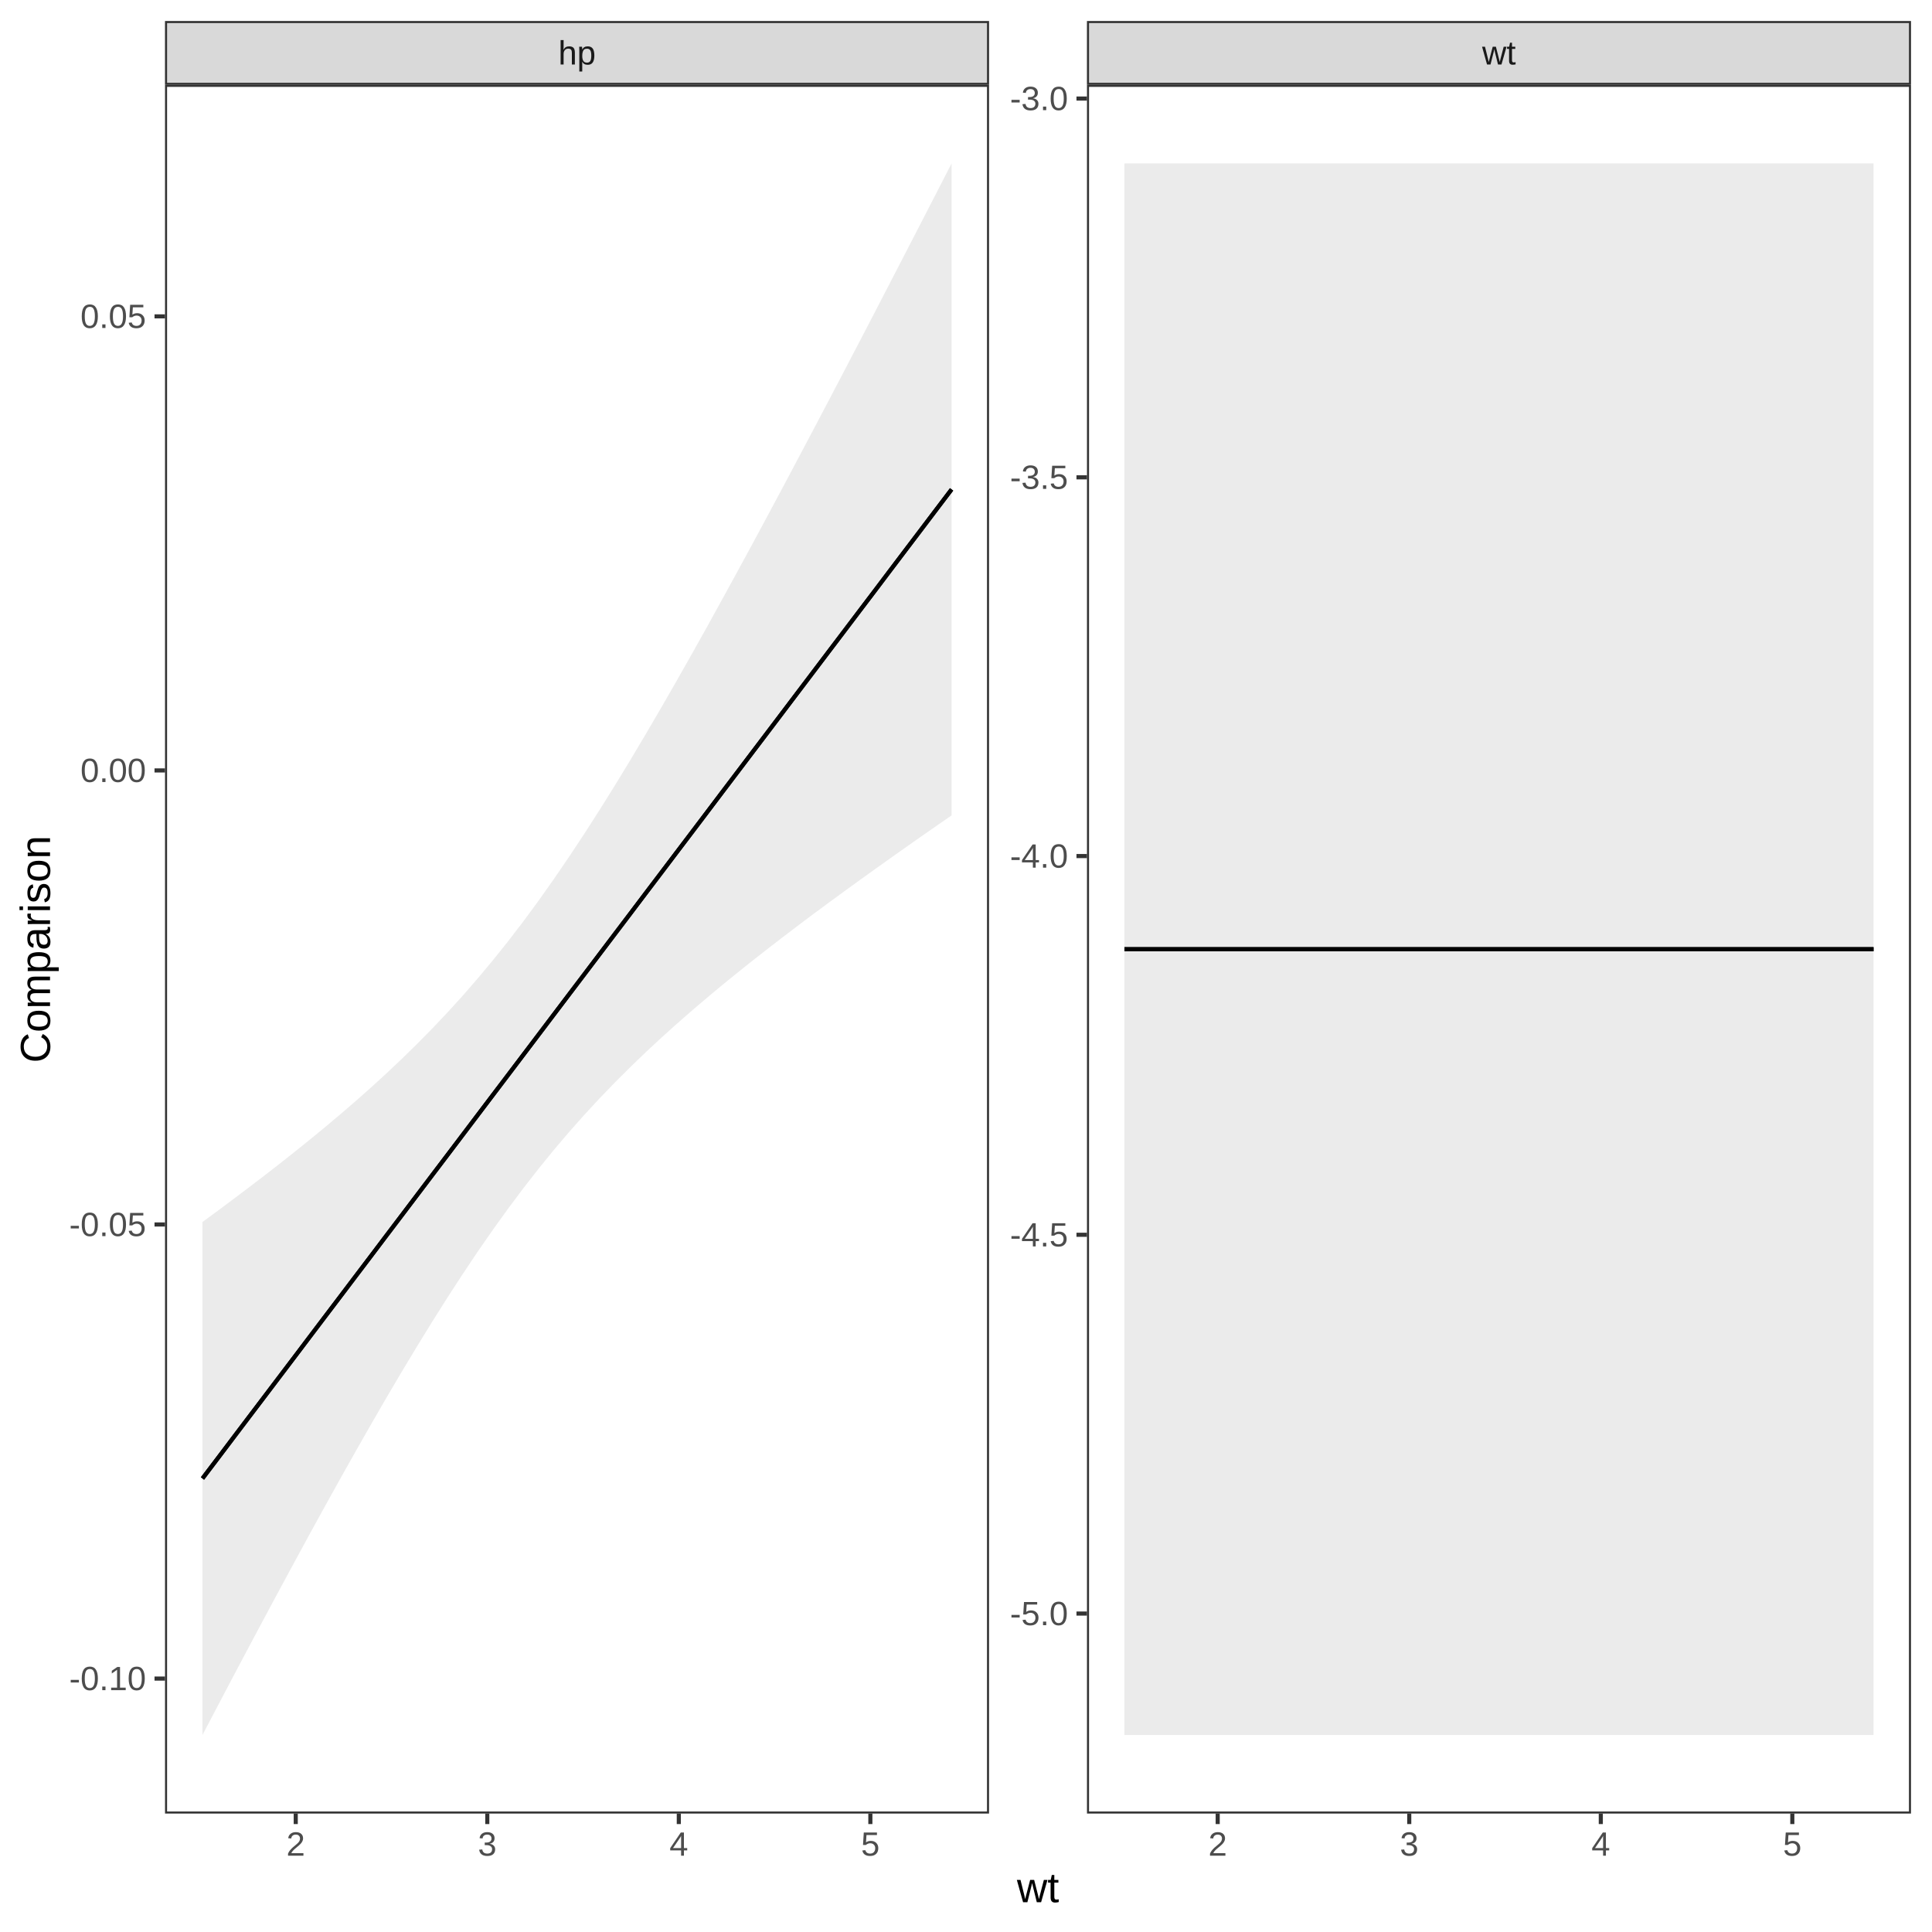
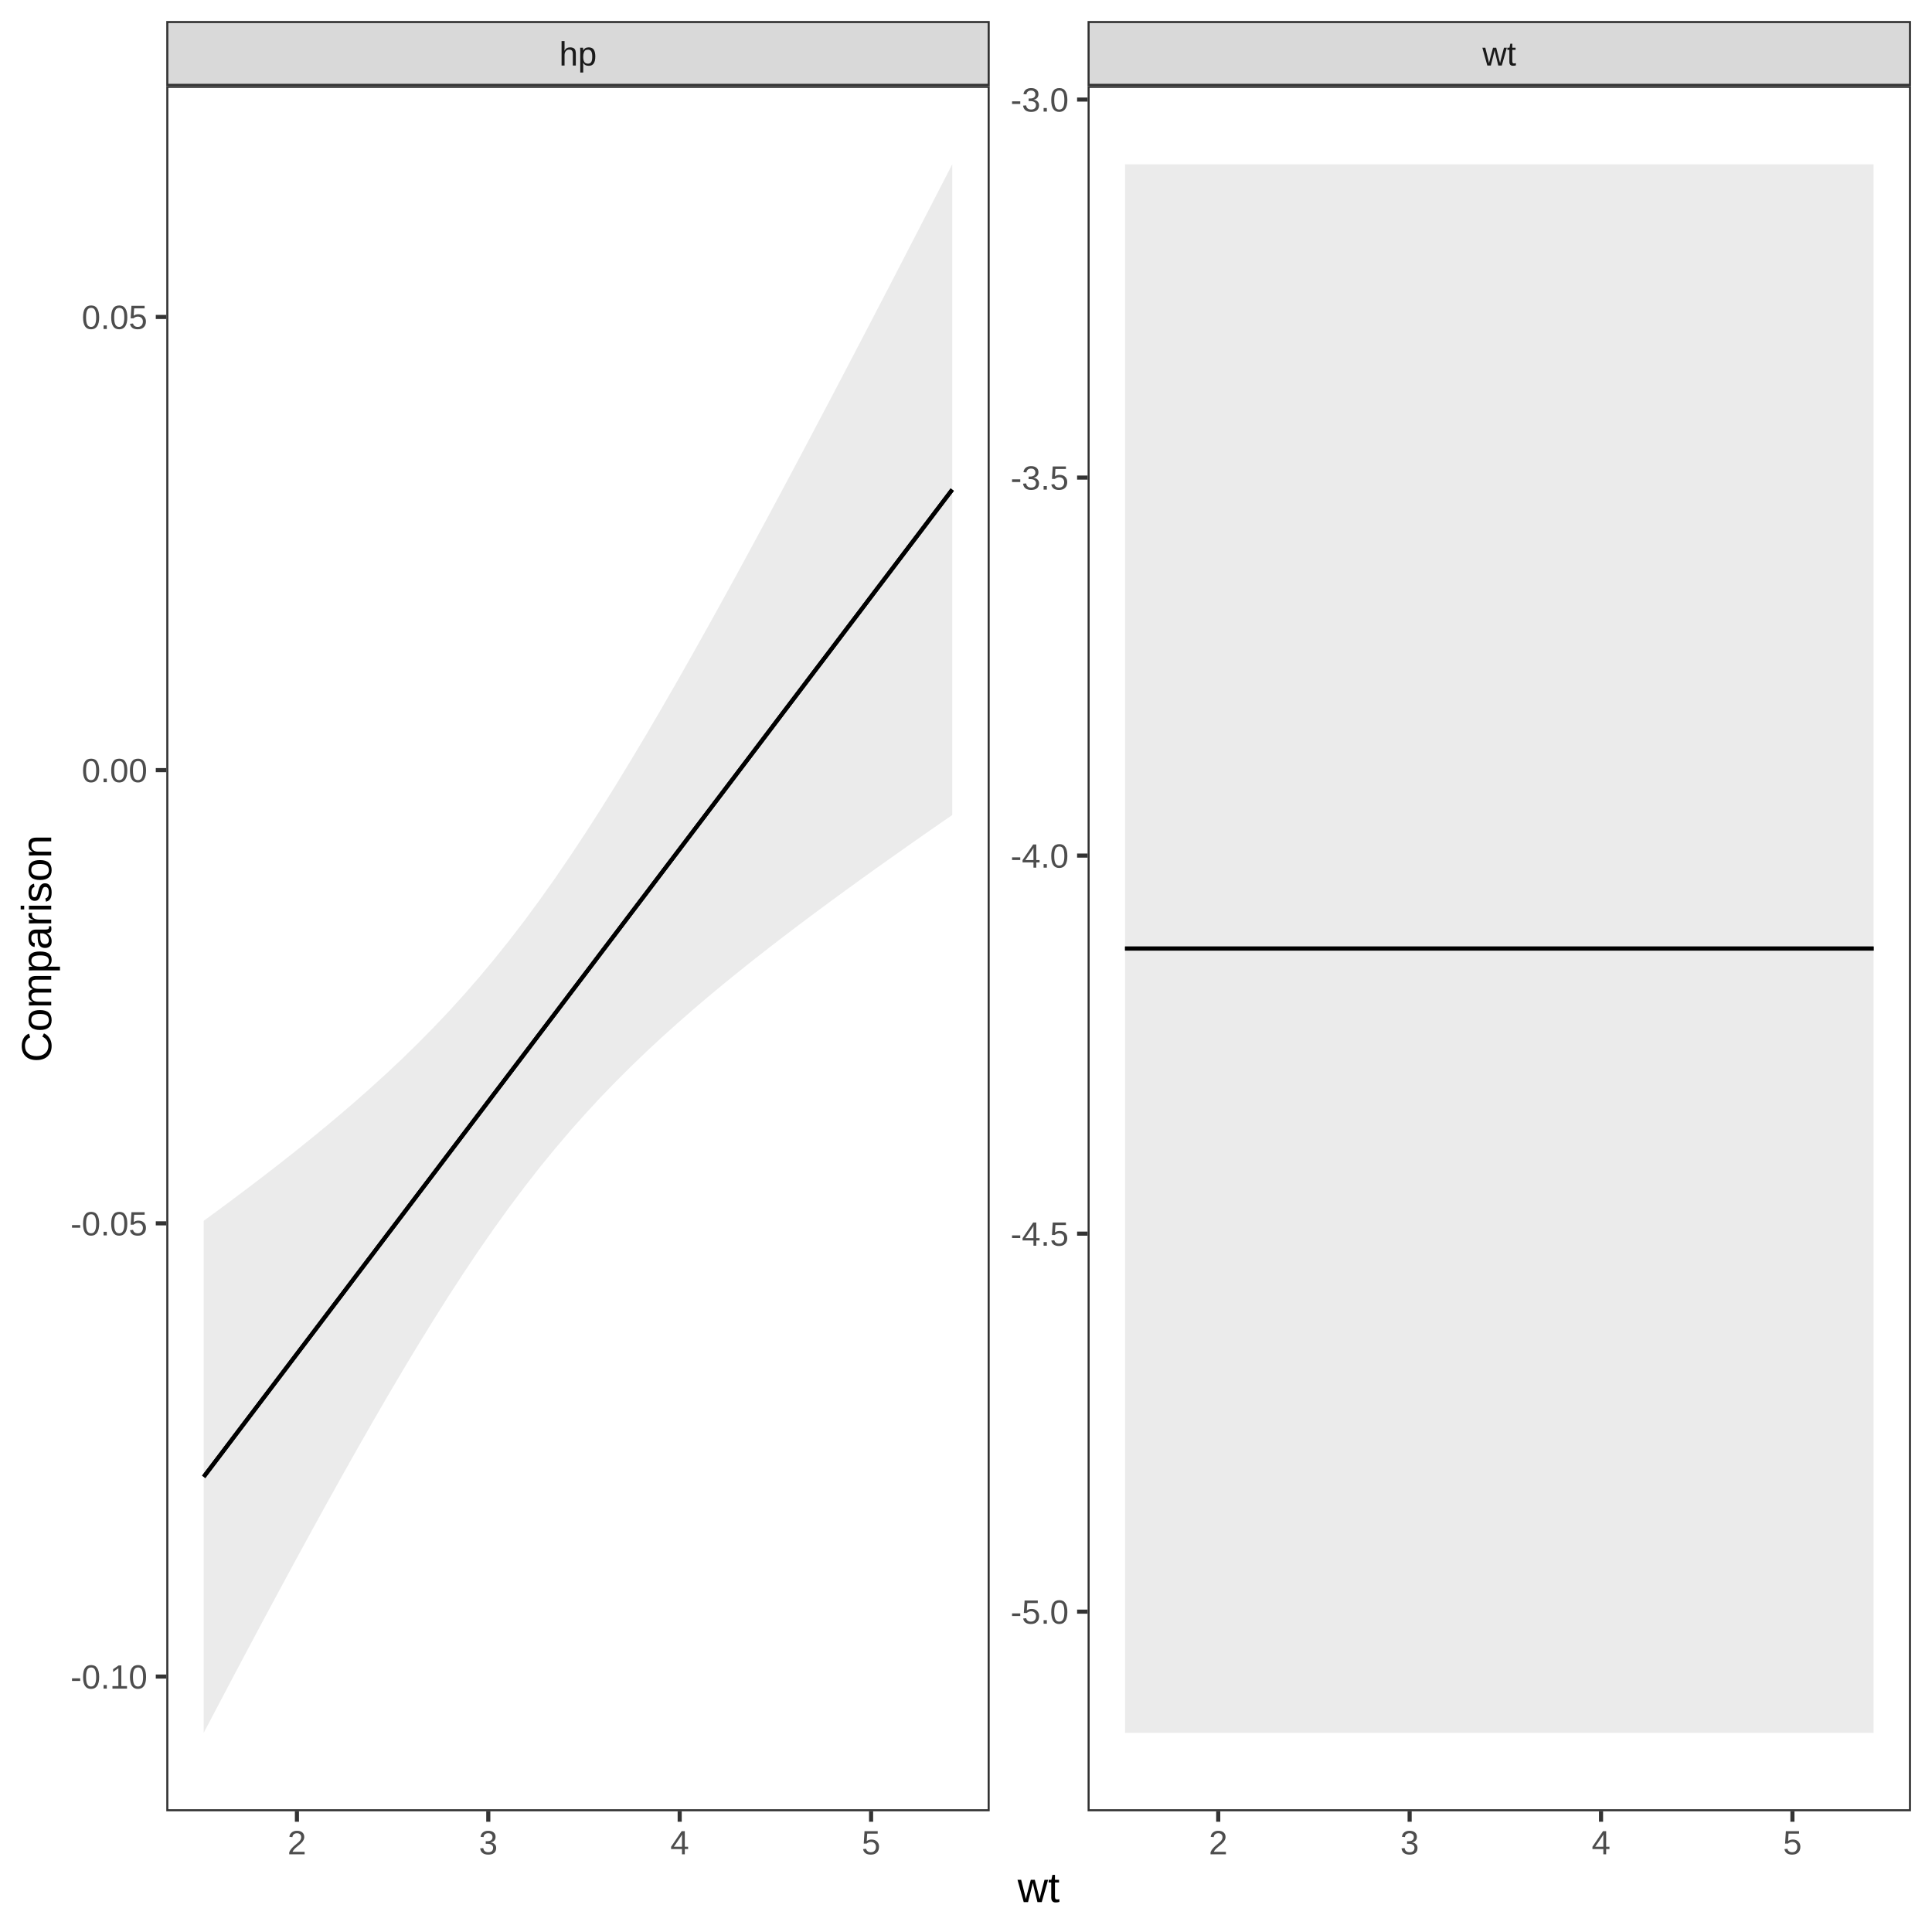
<svg xmlns="http://www.w3.org/2000/svg" width="504.00pt" height="504.00pt" viewBox="0 0 504.00 504.00">
  <g class="svglite">
    <defs>
      <style type="text/css">
    .svglite line, .svglite polyline, .svglite polygon, .svglite path, .svglite rect, .svglite circle {
      fill: none;
      stroke: #000000;
      stroke-linecap: round;
      stroke-linejoin: round;
      stroke-miterlimit: 10.00;
    }
    .svglite text {
      white-space: pre;
    }
    .svglite g.glyphgroup path {
      fill: inherit;
      stroke: none;
    }
  </style>
    </defs>
    <rect width="100%" height="100%" style="stroke: none; fill: #FFFFFF;" />
    <defs>
      <clipPath id="cpMC4wMHw1MDQuMDB8MC4wMHw1MDQuMDA=">
        <rect x="0.00" y="0.00" width="504.00" height="504.00" />
      </clipPath>
    </defs>
    <g clip-path="url(#cpMC4wMHw1MDQuMDB8MC4wMHw1MDQuMDA=)">
-       <rect x="0" y="-0" width="504.00" height="504.00" style="stroke-width: 1.07; stroke: #FFFFFF; fill: #FFFFFF;" />
+       <rect x="0.00" y="0.00" width="504.00" height="504.00" style="stroke-width: 1.07; stroke: #FFFFFF; fill: #FFFFFF;" />
    </g>
    <defs>
-       <clipPath id="cpNDMuMDV8MjU4LjAxfDIyLjEzfDQ3My4xMA==">
-         <rect x="43.05" y="22.13" width="214.96" height="450.97" />
+       <clipPath id="cpNDMuMzh8MjU4LjE3fDIyLjQwfDQ3Mi41MA==">
+         <rect x="43.38" y="22.40" width="214.80" height="450.11" />
      </clipPath>
    </defs>
-     <g clip-path="url(#cpNDMuMDV8MjU4LjAxfDIyLjEzfDQ3My4xMA==)">
-       <rect x="43.05" y="22.13" width="214.96" height="450.97" style="stroke-width: 1.07; stroke: none; fill: #FFFFFF;" />
-       <polygon points="52.82,318.78 56.81,315.85 60.79,312.88 64.78,309.87 68.77,306.83 72.76,303.73 76.75,300.58 80.73,297.38 84.72,294.10 88.71,290.75 92.70,287.31 96.69,283.78 100.67,280.14 104.66,276.38 108.65,272.48 112.64,268.44 116.63,264.23 120.62,259.85 124.60,255.27 128.59,250.49 132.58,245.51 136.57,240.30 140.56,234.88 144.54,229.24 148.53,223.40 152.52,217.36 156.51,211.14 160.50,204.74 164.49,198.19 168.47,191.49 172.46,184.66 176.45,177.72 180.44,170.68 184.43,163.55 188.41,156.33 192.40,149.05 196.39,141.70 200.38,134.29 204.37,126.83 208.35,119.33 212.34,111.79 216.33,104.21 220.32,96.59 224.31,88.95 228.30,81.28 232.28,73.59 236.27,65.88 240.26,58.15 244.25,50.40 248.24,42.63 248.24,212.71 244.25,215.47 240.26,218.25 236.27,221.05 232.28,223.87 228.30,226.71 224.31,229.57 220.32,232.46 216.33,235.38 212.34,238.33 208.35,241.32 204.37,244.35 200.38,247.42 196.39,250.55 192.40,253.73 188.41,256.97 184.43,260.29 180.44,263.69 176.45,267.18 172.46,270.77 168.47,274.48 164.49,278.31 160.50,282.29 156.51,286.42 152.52,290.73 148.53,295.22 144.54,299.91 140.56,304.81 136.57,309.92 132.58,315.25 128.59,320.79 124.60,326.54 120.62,332.50 116.63,338.64 112.64,344.97 108.65,351.46 104.66,358.09 100.67,364.86 96.69,371.75 92.70,378.75 88.71,385.85 84.72,393.03 80.73,400.29 76.75,407.61 72.76,414.99 68.77,422.43 64.78,429.91 60.79,437.44 56.81,445.00 52.82,452.60 " style="stroke-width: 0.00; stroke: none; stroke-linecap: butt; fill: #333333; fill-opacity: 0.10;" />
-       <polyline points="52.82,318.78 56.81,315.85 60.79,312.88 64.78,309.87 68.77,306.83 72.76,303.73 76.75,300.58 80.73,297.38 84.72,294.10 88.71,290.75 92.70,287.31 96.69,283.78 100.67,280.14 104.66,276.38 108.65,272.48 112.64,268.44 116.63,264.23 120.62,259.85 124.60,255.27 128.59,250.49 132.58,245.51 136.57,240.30 140.56,234.88 144.54,229.24 148.53,223.40 152.52,217.36 156.51,211.14 160.50,204.74 164.49,198.19 168.47,191.49 172.46,184.66 176.45,177.72 180.44,170.68 184.43,163.55 188.41,156.33 192.40,149.05 196.39,141.70 200.38,134.29 204.37,126.83 208.35,119.33 212.34,111.79 216.33,104.21 220.32,96.59 224.31,88.95 228.30,81.28 232.28,73.59 236.27,65.88 240.26,58.15 244.25,50.40 248.24,42.63 " style="stroke-width: 1.07; stroke: none; stroke-linecap: butt;" />
-       <polyline points="248.24,212.71 244.25,215.47 240.26,218.25 236.27,221.05 232.28,223.87 228.30,226.71 224.31,229.57 220.32,232.46 216.33,235.38 212.34,238.33 208.35,241.32 204.37,244.35 200.38,247.42 196.39,250.55 192.40,253.73 188.41,256.97 184.43,260.29 180.44,263.69 176.45,267.18 172.46,270.77 168.47,274.48 164.49,278.31 160.50,282.29 156.51,286.42 152.52,290.73 148.53,295.22 144.54,299.91 140.56,304.81 136.57,309.92 132.58,315.25 128.59,320.79 124.60,326.54 120.62,332.50 116.63,338.64 112.64,344.97 108.65,351.46 104.66,358.09 100.67,364.86 96.69,371.75 92.70,378.75 88.71,385.85 84.72,393.03 80.73,400.29 76.75,407.61 72.76,414.99 68.77,422.43 64.78,429.91 60.79,437.44 56.81,445.00 52.82,452.60 " style="stroke-width: 1.07; stroke: none; stroke-linecap: butt;" />
-       <polyline points="52.82,385.69 56.81,380.43 60.79,375.16 64.78,369.89 68.77,364.63 72.76,359.36 76.75,354.10 80.73,348.83 84.72,343.56 88.71,338.30 92.70,333.03 96.69,327.77 100.67,322.50 104.66,317.24 108.65,311.97 112.64,306.70 116.63,301.44 120.62,296.17 124.60,290.91 128.59,285.64 132.58,280.38 136.57,275.11 140.56,269.84 144.54,264.58 148.53,259.31 152.52,254.05 156.51,248.78 160.50,243.51 164.49,238.25 168.47,232.98 172.46,227.72 176.45,222.45 180.44,217.19 184.43,211.92 188.41,206.65 192.40,201.39 196.39,196.12 200.38,190.86 204.37,185.59 208.35,180.33 212.34,175.06 216.33,169.79 220.32,164.53 224.31,159.26 228.30,154.00 232.28,148.73 236.27,143.46 240.26,138.20 244.25,132.93 248.24,127.67 " style="stroke-width: 1.07; stroke-linecap: butt;" />
-       <polyline points="52.82,385.69 56.81,380.43 60.79,375.16 64.78,369.89 68.77,364.63 72.76,359.36 76.75,354.10 80.73,348.83 84.72,343.56 88.71,338.30 92.70,333.03 96.69,327.77 100.67,322.50 104.66,317.24 108.65,311.97 112.64,306.70 116.63,301.44 120.62,296.17 124.60,290.91 128.59,285.64 132.58,280.38 136.57,275.11 140.56,269.84 144.54,264.58 148.53,259.31 152.52,254.05 156.51,248.78 160.50,243.51 164.49,238.25 168.47,232.98 172.46,227.72 176.45,222.45 180.44,217.19 184.43,211.92 188.41,206.65 192.40,201.39 196.39,196.12 200.38,190.86 204.37,185.59 208.35,180.33 212.34,175.06 216.33,169.79 220.32,164.53 224.31,159.26 228.30,154.00 232.28,148.73 236.27,143.46 240.26,138.20 244.25,132.93 248.24,127.67 " style="stroke-width: 1.07; stroke-linecap: butt;" />
-       <rect x="43.05" y="22.13" width="214.96" height="450.97" style="stroke-width: 1.07; stroke: #333333;" />
+     <g clip-path="url(#cpNDMuMzh8MjU4LjE3fDIyLjQwfDQ3Mi41MA==)">
+       <rect x="43.38" y="22.40" width="214.80" height="450.11" style="stroke-width: 1.07; stroke: none; fill: #FFFFFF;" />
+       <polygon points="53.14,318.48 57.13,315.55 61.11,312.59 65.10,309.59 69.08,306.55 73.07,303.46 77.05,300.32 81.04,297.11 85.02,293.85 89.01,290.50 92.99,287.07 96.98,283.54 100.96,279.91 104.95,276.16 108.93,272.27 112.92,268.23 116.90,264.04 120.89,259.66 124.87,255.09 128.86,250.32 132.84,245.34 136.83,240.15 140.81,234.74 144.80,229.11 148.78,223.28 152.77,217.25 156.75,211.04 160.74,204.66 164.72,198.11 168.71,191.43 172.69,184.62 176.68,177.69 180.66,170.66 184.65,163.54 188.63,156.34 192.62,149.07 196.60,141.73 200.59,134.34 204.57,126.90 208.56,119.41 212.54,111.88 216.53,104.32 220.51,96.72 224.50,89.09 228.48,81.44 232.47,73.76 236.45,66.06 240.44,58.34 244.42,50.61 248.41,42.86 248.41,212.61 244.42,215.37 240.44,218.14 236.45,220.94 232.47,223.75 228.48,226.58 224.50,229.44 220.51,232.33 216.53,235.24 212.54,238.19 208.56,241.17 204.57,244.19 200.59,247.26 196.60,250.38 192.62,253.55 188.63,256.79 184.65,260.10 180.66,263.49 176.68,266.98 172.69,270.56 168.71,274.26 164.72,278.09 160.74,282.06 156.75,286.18 152.77,290.48 148.78,294.97 144.80,299.65 140.81,304.53 136.83,309.63 132.84,314.95 128.86,320.48 124.87,326.22 120.89,332.17 116.90,338.30 112.92,344.62 108.93,351.09 104.95,357.72 100.96,364.47 96.98,371.35 92.99,378.34 89.01,385.42 85.02,392.59 81.04,399.83 77.05,407.14 73.07,414.51 69.08,421.93 65.10,429.40 61.11,436.91 57.13,444.46 53.14,452.04 " style="stroke-width: 0.00; stroke: none; stroke-linecap: butt; fill: #333333; fill-opacity: 0.10;" />
+       <polyline points="53.14,318.48 57.13,315.55 61.11,312.59 65.10,309.59 69.08,306.55 73.07,303.46 77.05,300.32 81.04,297.11 85.02,293.85 89.01,290.50 92.99,287.07 96.98,283.54 100.96,279.91 104.95,276.16 108.93,272.27 112.92,268.23 116.90,264.04 120.89,259.66 124.87,255.09 128.86,250.32 132.84,245.34 136.83,240.15 140.81,234.74 144.80,229.11 148.78,223.28 152.77,217.25 156.75,211.04 160.74,204.66 164.72,198.11 168.71,191.43 172.69,184.62 176.68,177.69 180.66,170.66 184.65,163.54 188.63,156.34 192.62,149.07 196.60,141.73 200.59,134.34 204.57,126.90 208.56,119.41 212.54,111.88 216.53,104.32 220.51,96.72 224.50,89.09 228.48,81.44 232.47,73.76 236.45,66.06 240.44,58.34 244.42,50.61 248.41,42.86 " style="stroke-width: 1.07; stroke: none; stroke-linecap: butt;" />
+       <polyline points="248.41,212.61 244.42,215.37 240.44,218.14 236.45,220.94 232.47,223.75 228.48,226.58 224.50,229.44 220.51,232.33 216.53,235.24 212.54,238.19 208.56,241.17 204.57,244.19 200.59,247.26 196.60,250.38 192.62,253.55 188.63,256.79 184.65,260.10 180.66,263.49 176.68,266.98 172.69,270.56 168.71,274.26 164.72,278.09 160.74,282.06 156.75,286.18 152.77,290.48 148.78,294.97 144.80,299.65 140.81,304.53 136.83,309.63 132.84,314.95 128.86,320.48 124.87,326.22 120.89,332.17 116.90,338.30 112.92,344.62 108.93,351.09 104.95,357.72 100.96,364.47 96.98,371.35 92.99,378.34 89.01,385.42 85.02,392.59 81.04,399.83 77.05,407.14 73.07,414.51 69.08,421.93 65.10,429.40 61.11,436.91 57.13,444.46 53.14,452.04 " style="stroke-width: 1.07; stroke: none; stroke-linecap: butt;" />
+       <polyline points="53.14,385.26 57.13,380.01 61.11,374.75 65.10,369.49 69.08,364.24 73.07,358.98 77.05,353.73 81.04,348.47 85.02,343.22 89.01,337.96 92.99,332.70 96.98,327.45 100.96,322.19 104.95,316.94 108.93,311.68 112.92,306.43 116.90,301.17 120.89,295.91 124.87,290.66 128.86,285.40 132.84,280.15 136.83,274.89 140.81,269.64 144.80,264.38 148.78,259.12 152.77,253.87 156.75,248.61 160.74,243.36 164.72,238.10 168.71,232.85 172.69,227.59 176.68,222.33 180.66,217.08 184.65,211.82 188.63,206.57 192.62,201.31 196.60,196.06 200.59,190.80 204.57,185.54 208.56,180.29 212.54,175.03 216.53,169.78 220.51,164.52 224.50,159.27 228.48,154.01 232.47,148.75 236.45,143.50 240.44,138.24 244.42,132.99 248.41,127.73 " style="stroke-width: 1.07; stroke-linecap: butt;" />
+       <polyline points="53.14,385.26 57.13,380.01 61.11,374.75 65.10,369.49 69.08,364.24 73.07,358.98 77.05,353.73 81.04,348.47 85.02,343.22 89.01,337.96 92.99,332.70 96.98,327.45 100.96,322.19 104.95,316.94 108.93,311.68 112.92,306.43 116.90,301.17 120.89,295.91 124.87,290.66 128.86,285.40 132.84,280.15 136.83,274.89 140.81,269.64 144.80,264.38 148.78,259.12 152.77,253.87 156.75,248.61 160.74,243.36 164.72,238.10 168.71,232.85 172.69,227.59 176.68,222.33 180.66,217.08 184.65,211.82 188.63,206.57 192.62,201.31 196.60,196.06 200.59,190.80 204.57,185.54 208.56,180.29 212.54,175.03 216.53,169.78 220.51,164.52 224.50,159.27 228.48,154.01 232.47,148.75 236.45,143.50 240.44,138.24 244.42,132.99 248.41,127.73 " style="stroke-width: 1.07; stroke-linecap: butt;" />
+       <rect x="43.38" y="22.40" width="214.80" height="450.11" style="stroke-width: 1.07; stroke: #333333;" />
    </g>
    <g clip-path="url(#cpMC4wMHw1MDQuMDB8MC4wMHw1MDQuMDA=)">
</g>
    <defs>
-       <clipPath id="cpMjgzLjU2fDQ5OC41MnwyMi4xM3w0NzMuMTA=">
-         <rect x="283.56" y="22.13" width="214.96" height="450.97" />
+       <clipPath id="cpMjgzLjcyfDQ5OC41MnwyMi40MHw0NzIuNTA=">
+         <rect x="283.72" y="22.40" width="214.80" height="450.11" />
      </clipPath>
    </defs>
-     <g clip-path="url(#cpMjgzLjU2fDQ5OC41MnwyMi4xM3w0NzMuMTA=)">
-       <rect x="283.56" y="22.13" width="214.96" height="450.97" style="stroke-width: 1.07; stroke: none; fill: #FFFFFF;" />
-       <polygon points="293.33,42.63 297.32,42.63 301.31,42.63 305.29,42.63 309.28,42.63 313.27,42.63 317.26,42.63 321.25,42.63 325.24,42.63 329.22,42.63 333.21,42.63 337.20,42.63 341.19,42.63 345.18,42.63 349.16,42.63 353.15,42.63 357.14,42.63 361.13,42.63 365.12,42.63 369.10,42.63 373.09,42.63 377.08,42.63 381.07,42.63 385.06,42.63 389.05,42.63 393.03,42.63 397.02,42.63 401.01,42.63 405.00,42.63 408.99,42.63 412.97,42.63 416.96,42.63 420.95,42.63 424.94,42.63 428.93,42.63 432.92,42.63 436.90,42.63 440.89,42.63 444.88,42.63 448.87,42.63 452.86,42.63 456.84,42.63 460.83,42.63 464.82,42.63 468.81,42.63 472.80,42.63 476.79,42.63 480.77,42.63 484.76,42.63 488.75,42.63 488.75,452.60 484.76,452.60 480.77,452.60 476.79,452.60 472.80,452.60 468.81,452.60 464.82,452.60 460.83,452.60 456.84,452.60 452.86,452.60 448.87,452.60 444.88,452.60 440.89,452.60 436.90,452.60 432.92,452.60 428.93,452.60 424.94,452.60 420.95,452.60 416.96,452.60 412.97,452.60 408.99,452.60 405.00,452.60 401.01,452.60 397.02,452.60 393.03,452.60 389.05,452.60 385.06,452.60 381.07,452.60 377.08,452.60 373.09,452.60 369.10,452.60 365.12,452.60 361.13,452.60 357.14,452.60 353.15,452.60 349.16,452.60 345.18,452.60 341.19,452.60 337.20,452.60 333.21,452.60 329.22,452.60 325.24,452.60 321.25,452.60 317.26,452.60 313.27,452.60 309.28,452.60 305.29,452.60 301.31,452.60 297.32,452.60 293.33,452.60 " style="stroke-width: 0.00; stroke: none; stroke-linecap: butt; fill: #333333; fill-opacity: 0.10;" />
-       <polyline points="293.33,42.63 297.32,42.63 301.31,42.63 305.29,42.63 309.28,42.63 313.27,42.63 317.26,42.63 321.25,42.63 325.24,42.63 329.22,42.63 333.21,42.63 337.20,42.63 341.19,42.63 345.18,42.63 349.16,42.63 353.15,42.63 357.14,42.63 361.13,42.63 365.12,42.63 369.10,42.63 373.09,42.63 377.08,42.63 381.07,42.63 385.06,42.63 389.05,42.63 393.03,42.63 397.02,42.63 401.01,42.63 405.00,42.63 408.99,42.63 412.97,42.63 416.96,42.63 420.95,42.63 424.94,42.63 428.93,42.63 432.92,42.63 436.90,42.63 440.89,42.63 444.88,42.63 448.87,42.63 452.86,42.63 456.84,42.63 460.83,42.63 464.82,42.63 468.81,42.63 472.80,42.63 476.79,42.63 480.77,42.63 484.76,42.63 488.75,42.63 " style="stroke-width: 1.07; stroke: none; stroke-linecap: butt;" />
-       <polyline points="488.75,452.60 484.76,452.60 480.77,452.60 476.79,452.60 472.80,452.60 468.81,452.60 464.82,452.60 460.83,452.60 456.84,452.60 452.86,452.60 448.87,452.60 444.88,452.60 440.89,452.60 436.90,452.60 432.92,452.60 428.93,452.60 424.94,452.60 420.95,452.60 416.96,452.60 412.97,452.60 408.99,452.60 405.00,452.60 401.01,452.60 397.02,452.60 393.03,452.60 389.05,452.60 385.06,452.60 381.07,452.60 377.08,452.60 373.09,452.60 369.10,452.60 365.12,452.60 361.13,452.60 357.14,452.60 353.15,452.60 349.16,452.60 345.18,452.60 341.19,452.60 337.20,452.60 333.21,452.60 329.22,452.60 325.24,452.60 321.25,452.60 317.26,452.60 313.27,452.60 309.28,452.60 305.29,452.60 301.31,452.60 297.32,452.60 293.33,452.60 " style="stroke-width: 1.07; stroke: none; stroke-linecap: butt;" />
-       <polyline points="293.33,247.62 297.32,247.62 301.31,247.62 305.29,247.62 309.28,247.62 313.27,247.62 317.26,247.62 321.25,247.62 325.24,247.62 329.22,247.62 333.21,247.62 337.20,247.62 341.19,247.62 345.18,247.62 349.16,247.62 353.15,247.62 357.14,247.62 361.13,247.62 365.12,247.62 369.10,247.62 373.09,247.62 377.08,247.62 381.07,247.62 385.06,247.62 389.05,247.62 393.03,247.62 397.02,247.62 401.01,247.62 405.00,247.62 408.99,247.62 412.97,247.62 416.96,247.62 420.95,247.62 424.94,247.62 428.93,247.62 432.92,247.62 436.90,247.62 440.89,247.62 444.88,247.62 448.87,247.62 452.86,247.62 456.84,247.62 460.83,247.62 464.82,247.62 468.81,247.62 472.80,247.62 476.79,247.62 480.77,247.62 484.76,247.62 488.75,247.62 " style="stroke-width: 1.07; stroke-linecap: butt;" />
-       <polyline points="293.33,247.62 297.32,247.62 301.31,247.62 305.29,247.62 309.28,247.62 313.27,247.62 317.26,247.62 321.25,247.62 325.24,247.62 329.22,247.62 333.21,247.62 337.20,247.62 341.19,247.62 345.18,247.62 349.16,247.62 353.15,247.62 357.14,247.62 361.13,247.62 365.12,247.62 369.10,247.62 373.09,247.62 377.08,247.62 381.07,247.62 385.06,247.62 389.05,247.62 393.03,247.62 397.02,247.62 401.01,247.62 405.00,247.62 408.99,247.62 412.97,247.62 416.96,247.62 420.95,247.62 424.94,247.62 428.93,247.62 432.92,247.62 436.90,247.62 440.89,247.62 444.88,247.62 448.87,247.62 452.86,247.62 456.84,247.62 460.83,247.62 464.82,247.62 468.81,247.62 472.80,247.62 476.79,247.62 480.77,247.62 484.76,247.62 488.75,247.62 " style="stroke-width: 1.07; stroke-linecap: butt;" />
-       <rect x="283.56" y="22.13" width="214.96" height="450.97" style="stroke-width: 1.07; stroke: #333333;" />
+     <g clip-path="url(#cpMjgzLjcyfDQ5OC41MnwyMi40MHw0NzIuNTA=)">
+       <rect x="283.72" y="22.40" width="214.80" height="450.11" style="stroke-width: 1.07; stroke: none; fill: #FFFFFF;" />
+       <polygon points="293.49,42.86 297.47,42.86 301.46,42.86 305.44,42.86 309.43,42.86 313.41,42.86 317.40,42.86 321.38,42.86 325.37,42.86 329.35,42.86 333.34,42.86 337.32,42.86 341.31,42.86 345.29,42.86 349.28,42.86 353.26,42.86 357.25,42.86 361.23,42.86 365.22,42.86 369.20,42.86 373.19,42.86 377.17,42.86 381.16,42.86 385.14,42.86 389.13,42.86 393.12,42.86 397.10,42.86 401.09,42.86 405.07,42.86 409.06,42.86 413.04,42.86 417.03,42.86 421.01,42.86 425.00,42.86 428.98,42.86 432.97,42.86 436.95,42.86 440.94,42.86 444.92,42.86 448.91,42.86 452.89,42.86 456.88,42.86 460.86,42.86 464.85,42.86 468.83,42.86 472.82,42.86 476.80,42.86 480.79,42.86 484.77,42.86 488.76,42.86 488.76,452.04 484.77,452.04 480.79,452.04 476.80,452.04 472.82,452.04 468.83,452.04 464.85,452.04 460.86,452.04 456.88,452.04 452.89,452.04 448.91,452.04 444.92,452.04 440.94,452.04 436.95,452.04 432.97,452.04 428.98,452.04 425.00,452.04 421.01,452.04 417.03,452.04 413.04,452.04 409.06,452.04 405.07,452.04 401.09,452.04 397.10,452.04 393.12,452.04 389.13,452.04 385.14,452.04 381.16,452.04 377.17,452.04 373.19,452.04 369.20,452.04 365.22,452.04 361.23,452.04 357.25,452.04 353.26,452.04 349.28,452.04 345.29,452.04 341.31,452.04 337.32,452.04 333.34,452.04 329.35,452.04 325.37,452.04 321.38,452.04 317.40,452.04 313.41,452.04 309.43,452.04 305.44,452.04 301.46,452.04 297.47,452.04 293.49,452.04 " style="stroke-width: 0.00; stroke: none; stroke-linecap: butt; fill: #333333; fill-opacity: 0.10;" />
+       <polyline points="293.49,42.86 297.47,42.86 301.46,42.86 305.44,42.86 309.43,42.86 313.41,42.86 317.40,42.86 321.38,42.86 325.37,42.86 329.35,42.86 333.34,42.86 337.32,42.86 341.31,42.86 345.29,42.86 349.28,42.86 353.26,42.86 357.25,42.86 361.23,42.86 365.22,42.86 369.20,42.86 373.19,42.86 377.17,42.86 381.16,42.86 385.14,42.86 389.13,42.86 393.12,42.86 397.10,42.86 401.09,42.86 405.07,42.86 409.06,42.86 413.04,42.86 417.03,42.86 421.01,42.86 425.00,42.86 428.98,42.86 432.97,42.86 436.95,42.86 440.94,42.86 444.92,42.86 448.91,42.86 452.89,42.86 456.88,42.86 460.86,42.86 464.85,42.86 468.83,42.86 472.82,42.86 476.80,42.86 480.79,42.86 484.77,42.86 488.76,42.86 " style="stroke-width: 1.07; stroke: none; stroke-linecap: butt;" />
+       <polyline points="488.76,452.04 484.77,452.04 480.79,452.04 476.80,452.04 472.82,452.04 468.83,452.04 464.85,452.04 460.86,452.04 456.88,452.04 452.89,452.04 448.91,452.04 444.92,452.04 440.94,452.04 436.95,452.04 432.97,452.04 428.98,452.04 425.00,452.04 421.01,452.04 417.03,452.04 413.04,452.04 409.06,452.04 405.07,452.04 401.09,452.04 397.10,452.04 393.12,452.04 389.13,452.04 385.14,452.04 381.16,452.04 377.17,452.04 373.19,452.04 369.20,452.04 365.22,452.04 361.23,452.04 357.25,452.04 353.26,452.04 349.28,452.04 345.29,452.04 341.31,452.04 337.32,452.04 333.34,452.04 329.35,452.04 325.37,452.04 321.38,452.04 317.40,452.04 313.41,452.04 309.43,452.04 305.44,452.04 301.46,452.04 297.47,452.04 293.49,452.04 " style="stroke-width: 1.07; stroke: none; stroke-linecap: butt;" />
+       <polyline points="293.49,247.45 297.47,247.45 301.46,247.45 305.44,247.45 309.43,247.45 313.41,247.45 317.40,247.45 321.38,247.45 325.37,247.45 329.35,247.45 333.34,247.45 337.32,247.45 341.31,247.45 345.29,247.45 349.28,247.45 353.26,247.45 357.25,247.45 361.23,247.45 365.22,247.45 369.20,247.45 373.19,247.45 377.17,247.45 381.16,247.45 385.14,247.45 389.13,247.45 393.12,247.45 397.10,247.45 401.09,247.45 405.07,247.45 409.06,247.45 413.04,247.45 417.03,247.45 421.01,247.45 425.00,247.45 428.98,247.45 432.97,247.45 436.95,247.45 440.94,247.45 444.92,247.45 448.91,247.45 452.89,247.45 456.88,247.45 460.86,247.45 464.85,247.45 468.83,247.45 472.82,247.45 476.80,247.45 480.79,247.45 484.77,247.45 488.76,247.45 " style="stroke-width: 1.07; stroke-linecap: butt;" />
+       <polyline points="293.49,247.45 297.47,247.45 301.46,247.45 305.44,247.45 309.43,247.45 313.41,247.45 317.40,247.45 321.38,247.45 325.37,247.45 329.35,247.45 333.34,247.45 337.32,247.45 341.31,247.45 345.29,247.45 349.28,247.45 353.26,247.45 357.25,247.45 361.23,247.45 365.22,247.45 369.20,247.45 373.19,247.45 377.17,247.45 381.16,247.45 385.14,247.45 389.13,247.45 393.12,247.45 397.10,247.45 401.09,247.45 405.07,247.45 409.06,247.45 413.04,247.45 417.03,247.45 421.01,247.45 425.00,247.45 428.98,247.45 432.97,247.45 436.95,247.45 440.94,247.45 444.92,247.45 448.91,247.45 452.89,247.45 456.88,247.45 460.86,247.45 464.85,247.45 468.83,247.45 472.82,247.45 476.80,247.45 480.79,247.45 484.77,247.45 488.76,247.45 " style="stroke-width: 1.07; stroke-linecap: butt;" />
+       <rect x="283.72" y="22.40" width="214.80" height="450.11" style="stroke-width: 1.07; stroke: #333333;" />
    </g>
    <g clip-path="url(#cpMC4wMHw1MDQuMDB8MC4wMHw1MDQuMDA=)">
</g>
    <defs>
-       <clipPath id="cpNDMuMDV8MjU4LjAxfDUuNDh8MjIuMTM=">
-         <rect x="43.05" y="5.48" width="214.96" height="16.65" />
+       <clipPath id="cpNDMuMzh8MjU4LjE3fDUuNDh8MjIuNDA=">
+         <rect x="43.38" y="5.48" width="214.80" height="16.92" />
      </clipPath>
    </defs>
-     <g clip-path="url(#cpNDMuMDV8MjU4LjAxfDUuNDh8MjIuMTM=)">
-       <rect x="43.05" y="5.48" width="214.96" height="16.65" style="stroke-width: 1.07; stroke: #333333; fill: #D9D9D9;" />
-       <text x="150.53" y="16.83" text-anchor="middle" style="font-size: 8.80px;fill: #1A1A1A; font-family: &quot;Arimo&quot;;" textLength="9.78px" lengthAdjust="spacingAndGlyphs">hp</text>
+     <g clip-path="url(#cpNDMuMzh8MjU4LjE3fDUuNDh8MjIuNDA=)">
+       <rect x="43.38" y="5.48" width="214.80" height="16.92" style="stroke-width: 1.07; stroke: #333333; fill: #D9D9D9;" />
+       <text x="150.78" y="17.09" text-anchor="middle" style="font-size: 8.80px;fill: #1A1A1A; font-family: &quot;Arial&quot;;" textLength="9.78px" lengthAdjust="spacingAndGlyphs">hp</text>
    </g>
    <g clip-path="url(#cpMC4wMHw1MDQuMDB8MC4wMHw1MDQuMDA=)">
</g>
    <defs>
-       <clipPath id="cpMjgzLjU2fDQ5OC41Mnw1LjQ4fDIyLjEz">
-         <rect x="283.56" y="5.48" width="214.96" height="16.65" />
+       <clipPath id="cpMjgzLjcyfDQ5OC41Mnw1LjQ4fDIyLjQw">
+         <rect x="283.72" y="5.48" width="214.80" height="16.92" />
      </clipPath>
    </defs>
-     <g clip-path="url(#cpMjgzLjU2fDQ5OC41Mnw1LjQ4fDIyLjEz)">
-       <rect x="283.56" y="5.48" width="214.96" height="16.65" style="stroke-width: 1.07; stroke: #333333; fill: #D9D9D9;" />
-       <text x="391.04" y="16.83" text-anchor="middle" style="font-size: 8.80px;fill: #1A1A1A; font-family: &quot;Arimo&quot;;" textLength="8.80px" lengthAdjust="spacingAndGlyphs">wt</text>
+     <g clip-path="url(#cpMjgzLjcyfDQ5OC41Mnw1LjQ4fDIyLjQw)">
+       <rect x="283.72" y="5.48" width="214.80" height="16.92" style="stroke-width: 1.07; stroke: #333333; fill: #D9D9D9;" />
+       <text x="391.12" y="17.09" text-anchor="middle" style="font-size: 8.80px;fill: #1A1A1A; font-family: &quot;Arial&quot;;" textLength="8.80px" lengthAdjust="spacingAndGlyphs">wt</text>
    </g>
    <g clip-path="url(#cpMC4wMHw1MDQuMDB8MC4wMHw1MDQuMDA=)">
-       <polyline points="77.15,475.84 77.15,473.10 " style="stroke-width: 1.07; stroke: #333333; stroke-linecap: butt;" />
-       <polyline points="127.12,475.84 127.12,473.10 " style="stroke-width: 1.07; stroke: #333333; stroke-linecap: butt;" />
-       <polyline points="177.08,475.84 177.08,473.10 " style="stroke-width: 1.07; stroke: #333333; stroke-linecap: butt;" />
-       <polyline points="227.05,475.84 227.05,473.10 " style="stroke-width: 1.07; stroke: #333333; stroke-linecap: butt;" />
-       <text x="77.15" y="484.09" text-anchor="middle" style="font-size: 8.80px;fill: #4D4D4D; font-family: &quot;Arimo&quot;;" textLength="4.89px" lengthAdjust="spacingAndGlyphs">2</text>
-       <text x="127.12" y="484.09" text-anchor="middle" style="font-size: 8.80px;fill: #4D4D4D; font-family: &quot;Arimo&quot;;" textLength="4.89px" lengthAdjust="spacingAndGlyphs">3</text>
-       <text x="177.08" y="484.09" text-anchor="middle" style="font-size: 8.80px;fill: #4D4D4D; font-family: &quot;Arimo&quot;;" textLength="4.89px" lengthAdjust="spacingAndGlyphs">4</text>
-       <text x="227.05" y="484.09" text-anchor="middle" style="font-size: 8.80px;fill: #4D4D4D; font-family: &quot;Arimo&quot;;" textLength="4.89px" lengthAdjust="spacingAndGlyphs">5</text>
-       <polyline points="317.66,475.84 317.66,473.10 " style="stroke-width: 1.07; stroke: #333333; stroke-linecap: butt;" />
-       <polyline points="367.63,475.84 367.63,473.10 " style="stroke-width: 1.07; stroke: #333333; stroke-linecap: butt;" />
-       <polyline points="417.60,475.84 417.60,473.10 " style="stroke-width: 1.07; stroke: #333333; stroke-linecap: butt;" />
-       <polyline points="467.56,475.84 467.56,473.10 " style="stroke-width: 1.07; stroke: #333333; stroke-linecap: butt;" />
-       <text x="317.66" y="484.09" text-anchor="middle" style="font-size: 8.80px;fill: #4D4D4D; font-family: &quot;Arimo&quot;;" textLength="4.89px" lengthAdjust="spacingAndGlyphs">2</text>
-       <text x="367.63" y="484.09" text-anchor="middle" style="font-size: 8.80px;fill: #4D4D4D; font-family: &quot;Arimo&quot;;" textLength="4.89px" lengthAdjust="spacingAndGlyphs">3</text>
-       <text x="417.60" y="484.09" text-anchor="middle" style="font-size: 8.80px;fill: #4D4D4D; font-family: &quot;Arimo&quot;;" textLength="4.89px" lengthAdjust="spacingAndGlyphs">4</text>
-       <text x="467.56" y="484.09" text-anchor="middle" style="font-size: 8.80px;fill: #4D4D4D; font-family: &quot;Arimo&quot;;" textLength="4.89px" lengthAdjust="spacingAndGlyphs">5</text>
-       <text x="278.63" y="423.96" text-anchor="end" style="font-size: 8.80px;fill: #4D4D4D; font-family: &quot;Arimo&quot;;" textLength="15.14px" lengthAdjust="spacingAndGlyphs">-5.0</text>
-       <text x="278.63" y="325.15" text-anchor="end" style="font-size: 8.80px;fill: #4D4D4D; font-family: &quot;Arimo&quot;;" textLength="15.14px" lengthAdjust="spacingAndGlyphs">-4.5</text>
-       <text x="278.63" y="226.35" text-anchor="end" style="font-size: 8.80px;fill: #4D4D4D; font-family: &quot;Arimo&quot;;" textLength="15.14px" lengthAdjust="spacingAndGlyphs">-4.0</text>
-       <text x="278.63" y="127.54" text-anchor="end" style="font-size: 8.80px;fill: #4D4D4D; font-family: &quot;Arimo&quot;;" textLength="15.14px" lengthAdjust="spacingAndGlyphs">-3.5</text>
-       <text x="278.63" y="28.74" text-anchor="end" style="font-size: 8.80px;fill: #4D4D4D; font-family: &quot;Arimo&quot;;" textLength="15.14px" lengthAdjust="spacingAndGlyphs">-3.0</text>
-       <polyline points="280.82,420.93 283.56,420.93 " style="stroke-width: 1.07; stroke: #333333; stroke-linecap: butt;" />
-       <polyline points="280.82,322.12 283.56,322.12 " style="stroke-width: 1.07; stroke: #333333; stroke-linecap: butt;" />
-       <polyline points="280.82,223.32 283.56,223.32 " style="stroke-width: 1.07; stroke: #333333; stroke-linecap: butt;" />
-       <polyline points="280.82,124.52 283.56,124.52 " style="stroke-width: 1.07; stroke: #333333; stroke-linecap: butt;" />
-       <polyline points="280.82,25.71 283.56,25.71 " style="stroke-width: 1.07; stroke: #333333; stroke-linecap: butt;" />
-       <text x="38.11" y="440.91" text-anchor="end" style="font-size: 8.80px;fill: #4D4D4D; font-family: &quot;Arimo&quot;;" textLength="20.03px" lengthAdjust="spacingAndGlyphs">-0.10</text>
-       <text x="38.11" y="322.46" text-anchor="end" style="font-size: 8.80px;fill: #4D4D4D; font-family: &quot;Arimo&quot;;" textLength="20.03px" lengthAdjust="spacingAndGlyphs">-0.05</text>
-       <text x="38.11" y="204.01" text-anchor="end" style="font-size: 8.80px;fill: #4D4D4D; font-family: &quot;Arimo&quot;;" textLength="17.11px" lengthAdjust="spacingAndGlyphs">0.00</text>
-       <text x="38.11" y="85.56" text-anchor="end" style="font-size: 8.80px;fill: #4D4D4D; font-family: &quot;Arimo&quot;;" textLength="17.11px" lengthAdjust="spacingAndGlyphs">0.05</text>
-       <polyline points="40.31,437.89 43.05,437.89 " style="stroke-width: 1.07; stroke: #333333; stroke-linecap: butt;" />
-       <polyline points="40.31,319.43 43.05,319.43 " style="stroke-width: 1.07; stroke: #333333; stroke-linecap: butt;" />
-       <polyline points="40.31,200.98 43.05,200.98 " style="stroke-width: 1.07; stroke: #333333; stroke-linecap: butt;" />
-       <polyline points="40.31,82.53 43.05,82.53 " style="stroke-width: 1.07; stroke: #333333; stroke-linecap: butt;" />
-       <text x="270.78" y="496.23" text-anchor="middle" style="font-size: 11.00px; font-family: &quot;Arimo&quot;;" textLength="11.00px" lengthAdjust="spacingAndGlyphs">wt</text>
-       <text transform="translate(13.05,247.62) rotate(-90)" text-anchor="middle" style="font-size: 11.00px; font-family: &quot;Arimo&quot;;" textLength="59.31px" lengthAdjust="spacingAndGlyphs">Comparison</text>
+       <polyline points="77.46,475.24 77.46,472.50 " style="stroke-width: 1.07; stroke: #333333; stroke-linecap: butt;" />
+       <polyline points="127.38,475.24 127.38,472.50 " style="stroke-width: 1.07; stroke: #333333; stroke-linecap: butt;" />
+       <polyline points="177.31,475.24 177.31,472.50 " style="stroke-width: 1.07; stroke: #333333; stroke-linecap: butt;" />
+       <polyline points="227.24,475.24 227.24,472.50 " style="stroke-width: 1.07; stroke: #333333; stroke-linecap: butt;" />
+       <text x="77.46" y="483.74" text-anchor="middle" style="font-size: 8.80px;fill: #4D4D4D; font-family: &quot;Arial&quot;;" textLength="4.89px" lengthAdjust="spacingAndGlyphs">2</text>
+       <text x="127.38" y="483.74" text-anchor="middle" style="font-size: 8.80px;fill: #4D4D4D; font-family: &quot;Arial&quot;;" textLength="4.89px" lengthAdjust="spacingAndGlyphs">3</text>
+       <text x="177.31" y="483.74" text-anchor="middle" style="font-size: 8.80px;fill: #4D4D4D; font-family: &quot;Arial&quot;;" textLength="4.89px" lengthAdjust="spacingAndGlyphs">4</text>
+       <text x="227.24" y="483.74" text-anchor="middle" style="font-size: 8.80px;fill: #4D4D4D; font-family: &quot;Arial&quot;;" textLength="4.89px" lengthAdjust="spacingAndGlyphs">5</text>
+       <polyline points="317.80,475.24 317.80,472.50 " style="stroke-width: 1.07; stroke: #333333; stroke-linecap: butt;" />
+       <polyline points="367.73,475.24 367.73,472.50 " style="stroke-width: 1.07; stroke: #333333; stroke-linecap: butt;" />
+       <polyline points="417.66,475.24 417.66,472.50 " style="stroke-width: 1.07; stroke: #333333; stroke-linecap: butt;" />
+       <polyline points="467.59,475.24 467.59,472.50 " style="stroke-width: 1.07; stroke: #333333; stroke-linecap: butt;" />
+       <text x="317.80" y="483.74" text-anchor="middle" style="font-size: 8.80px;fill: #4D4D4D; font-family: &quot;Arial&quot;;" textLength="4.89px" lengthAdjust="spacingAndGlyphs">2</text>
+       <text x="367.73" y="483.74" text-anchor="middle" style="font-size: 8.80px;fill: #4D4D4D; font-family: &quot;Arial&quot;;" textLength="4.89px" lengthAdjust="spacingAndGlyphs">3</text>
+       <text x="417.66" y="483.74" text-anchor="middle" style="font-size: 8.80px;fill: #4D4D4D; font-family: &quot;Arial&quot;;" textLength="4.89px" lengthAdjust="spacingAndGlyphs">4</text>
+       <text x="467.59" y="483.74" text-anchor="middle" style="font-size: 8.80px;fill: #4D4D4D; font-family: &quot;Arial&quot;;" textLength="4.89px" lengthAdjust="spacingAndGlyphs">5</text>
+       <text x="278.79" y="423.58" text-anchor="end" style="font-size: 8.80px;fill: #4D4D4D; font-family: &quot;Arial&quot;;" textLength="15.14px" lengthAdjust="spacingAndGlyphs">-5.0</text>
+       <text x="278.79" y="324.97" text-anchor="end" style="font-size: 8.80px;fill: #4D4D4D; font-family: &quot;Arial&quot;;" textLength="15.14px" lengthAdjust="spacingAndGlyphs">-4.5</text>
+       <text x="278.79" y="226.35" text-anchor="end" style="font-size: 8.80px;fill: #4D4D4D; font-family: &quot;Arial&quot;;" textLength="15.14px" lengthAdjust="spacingAndGlyphs">-4.0</text>
+       <text x="278.79" y="127.74" text-anchor="end" style="font-size: 8.80px;fill: #4D4D4D; font-family: &quot;Arial&quot;;" textLength="15.14px" lengthAdjust="spacingAndGlyphs">-3.5</text>
+       <text x="278.79" y="29.12" text-anchor="end" style="font-size: 8.80px;fill: #4D4D4D; font-family: &quot;Arial&quot;;" textLength="15.14px" lengthAdjust="spacingAndGlyphs">-3.0</text>
+       <polyline points="280.98,420.43 283.72,420.43 " style="stroke-width: 1.07; stroke: #333333; stroke-linecap: butt;" />
+       <polyline points="280.98,321.82 283.72,321.82 " style="stroke-width: 1.07; stroke: #333333; stroke-linecap: butt;" />
+       <polyline points="280.98,223.20 283.72,223.20 " style="stroke-width: 1.07; stroke: #333333; stroke-linecap: butt;" />
+       <polyline points="280.98,124.59 283.72,124.59 " style="stroke-width: 1.07; stroke: #333333; stroke-linecap: butt;" />
+       <polyline points="280.98,25.97 283.72,25.97 " style="stroke-width: 1.07; stroke: #333333; stroke-linecap: butt;" />
+       <text x="38.45" y="440.51" text-anchor="end" style="font-size: 8.80px;fill: #4D4D4D; font-family: &quot;Arial&quot;;" textLength="20.03px" lengthAdjust="spacingAndGlyphs">-0.10</text>
+       <text x="38.45" y="322.28" text-anchor="end" style="font-size: 8.80px;fill: #4D4D4D; font-family: &quot;Arial&quot;;" textLength="20.03px" lengthAdjust="spacingAndGlyphs">-0.05</text>
+       <text x="38.45" y="204.05" text-anchor="end" style="font-size: 8.80px;fill: #4D4D4D; font-family: &quot;Arial&quot;;" textLength="17.11px" lengthAdjust="spacingAndGlyphs">0.00</text>
+       <text x="38.45" y="85.83" text-anchor="end" style="font-size: 8.80px;fill: #4D4D4D; font-family: &quot;Arial&quot;;" textLength="17.11px" lengthAdjust="spacingAndGlyphs">0.05</text>
+       <polyline points="40.64,437.36 43.38,437.36 " style="stroke-width: 1.07; stroke: #333333; stroke-linecap: butt;" />
+       <polyline points="40.64,319.13 43.38,319.13 " style="stroke-width: 1.07; stroke: #333333; stroke-linecap: butt;" />
+       <polyline points="40.64,200.90 43.38,200.90 " style="stroke-width: 1.07; stroke: #333333; stroke-linecap: butt;" />
+       <polyline points="40.64,82.68 43.38,82.68 " style="stroke-width: 1.07; stroke: #333333; stroke-linecap: butt;" />
+       <text x="270.95" y="496.20" text-anchor="middle" style="font-size: 11.00px; font-family: &quot;Arial&quot;;" textLength="11.00px" lengthAdjust="spacingAndGlyphs">wt</text>
+       <text transform="translate(13.36,247.45) rotate(-90)" text-anchor="middle" style="font-size: 11.00px; font-family: &quot;Arial&quot;;" textLength="59.31px" lengthAdjust="spacingAndGlyphs">Comparison</text>
    </g>
  </g>
</svg>
